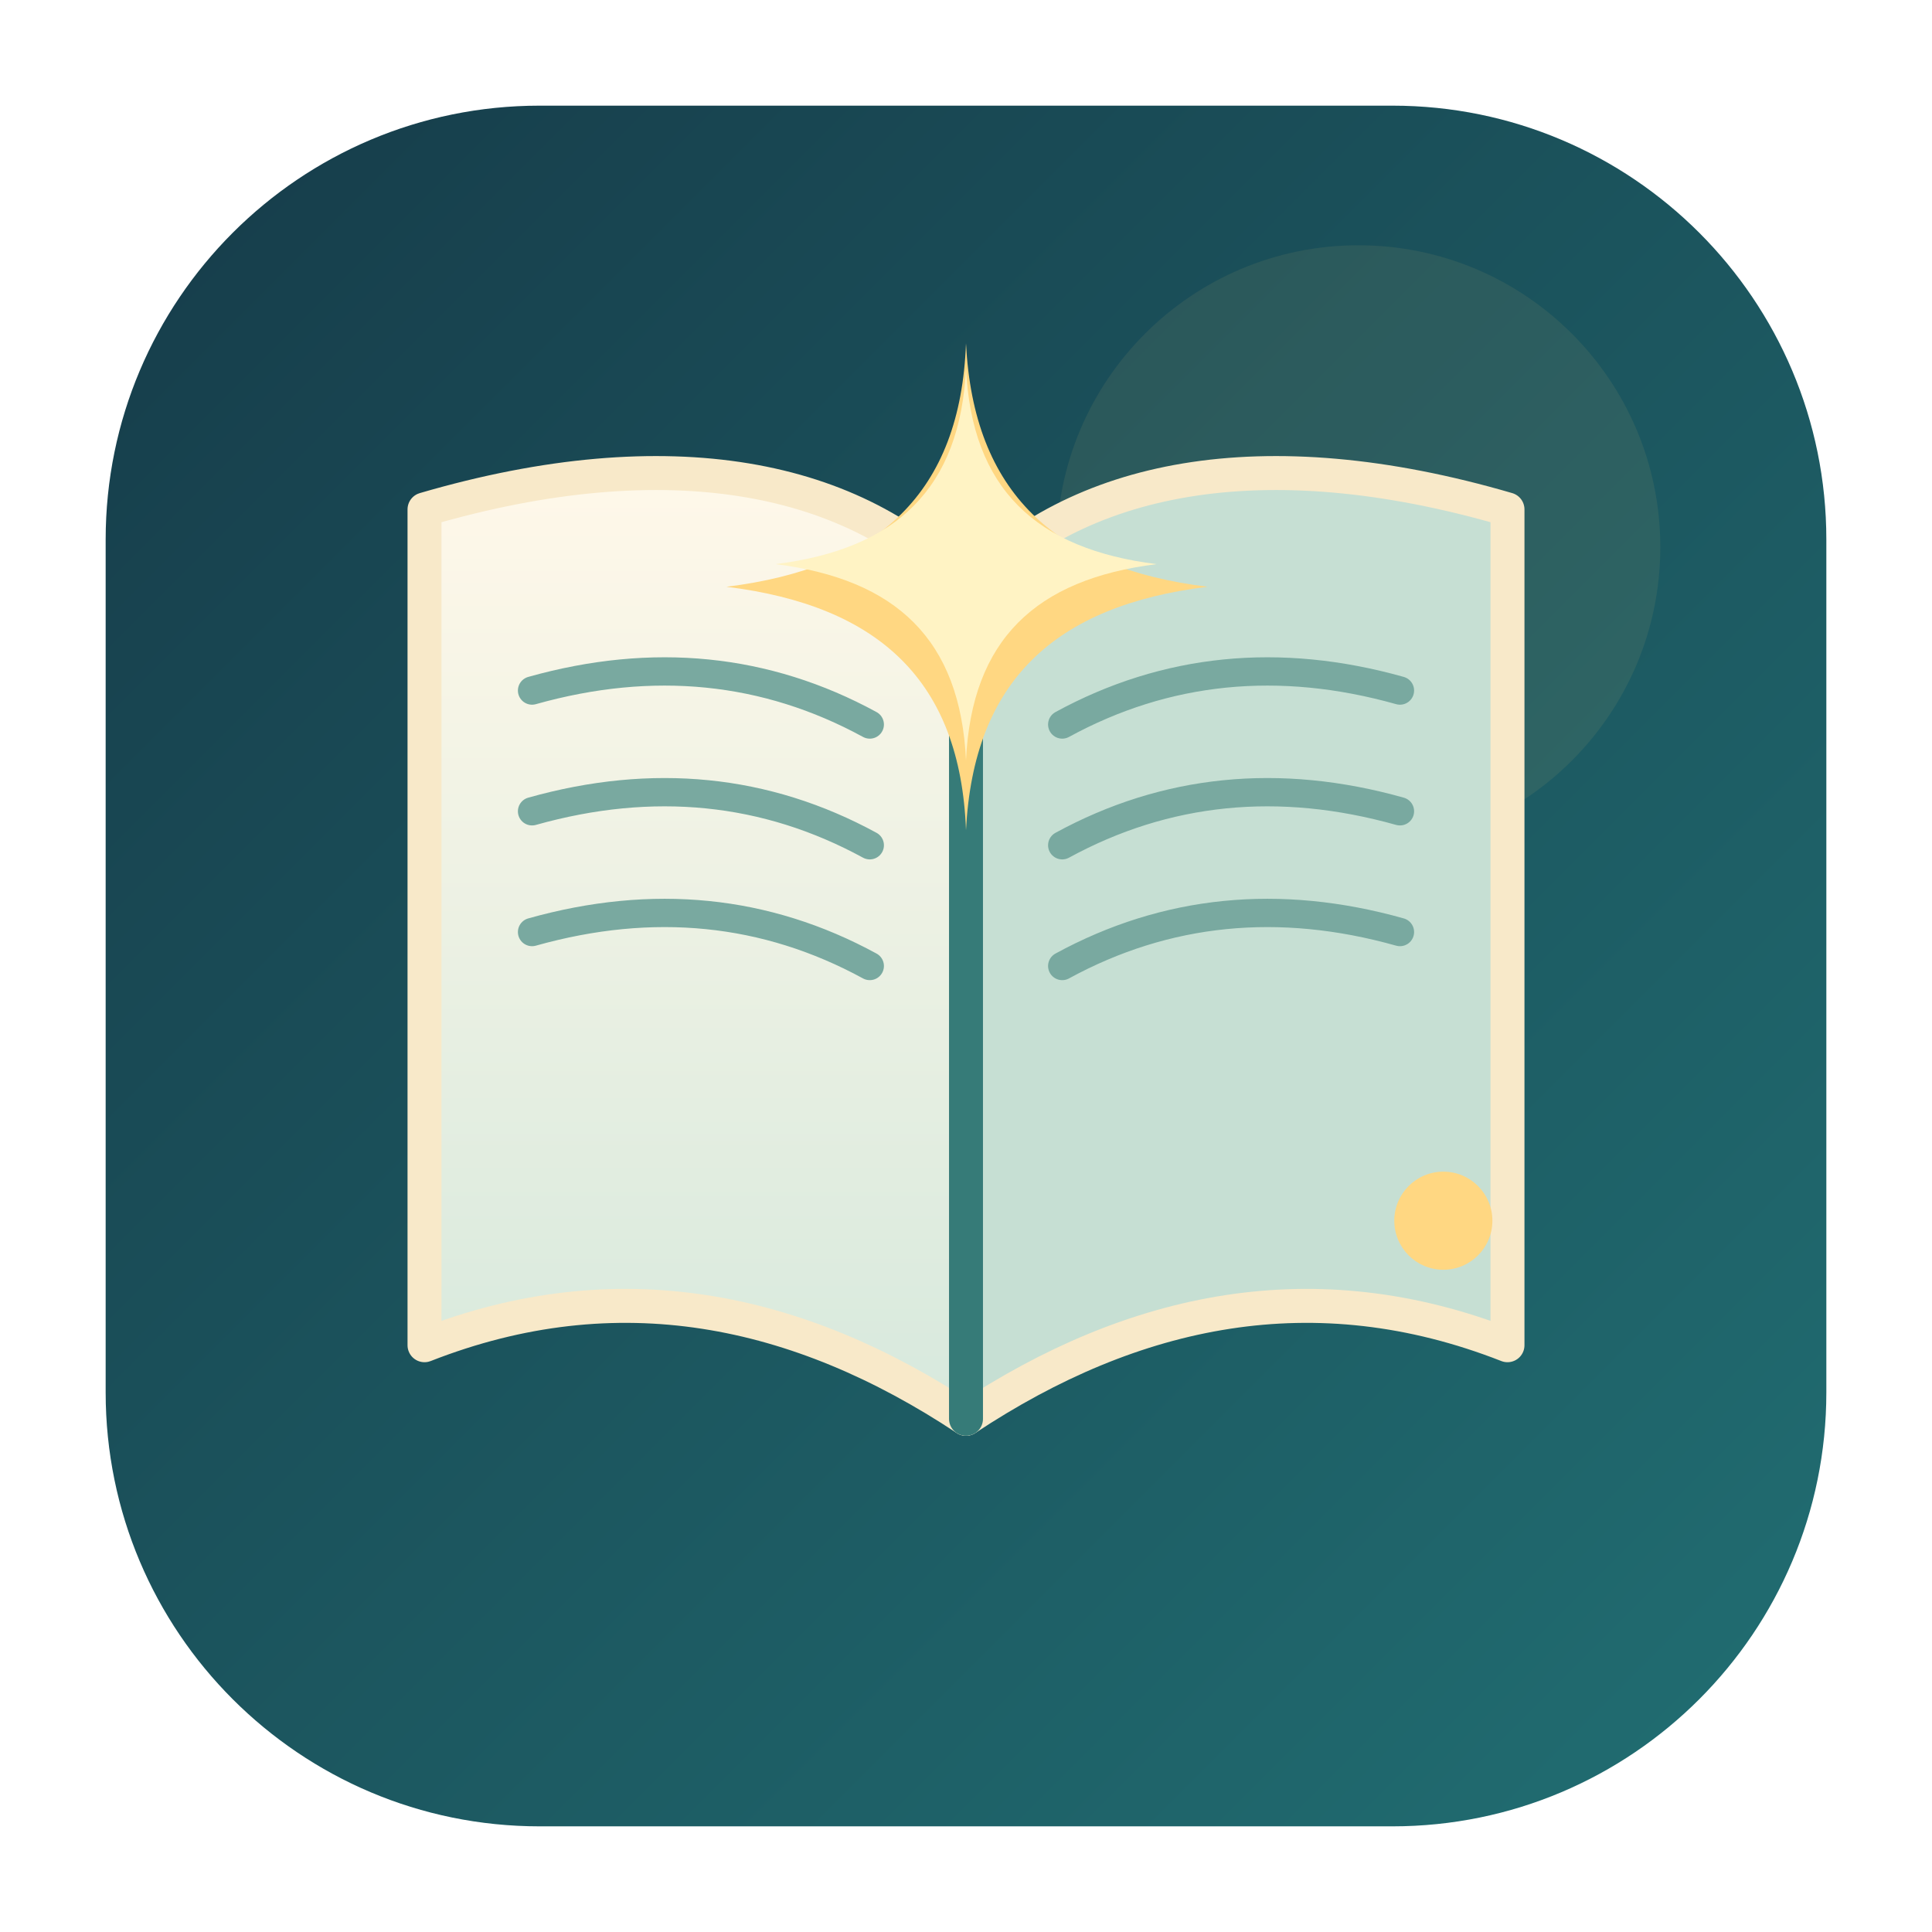
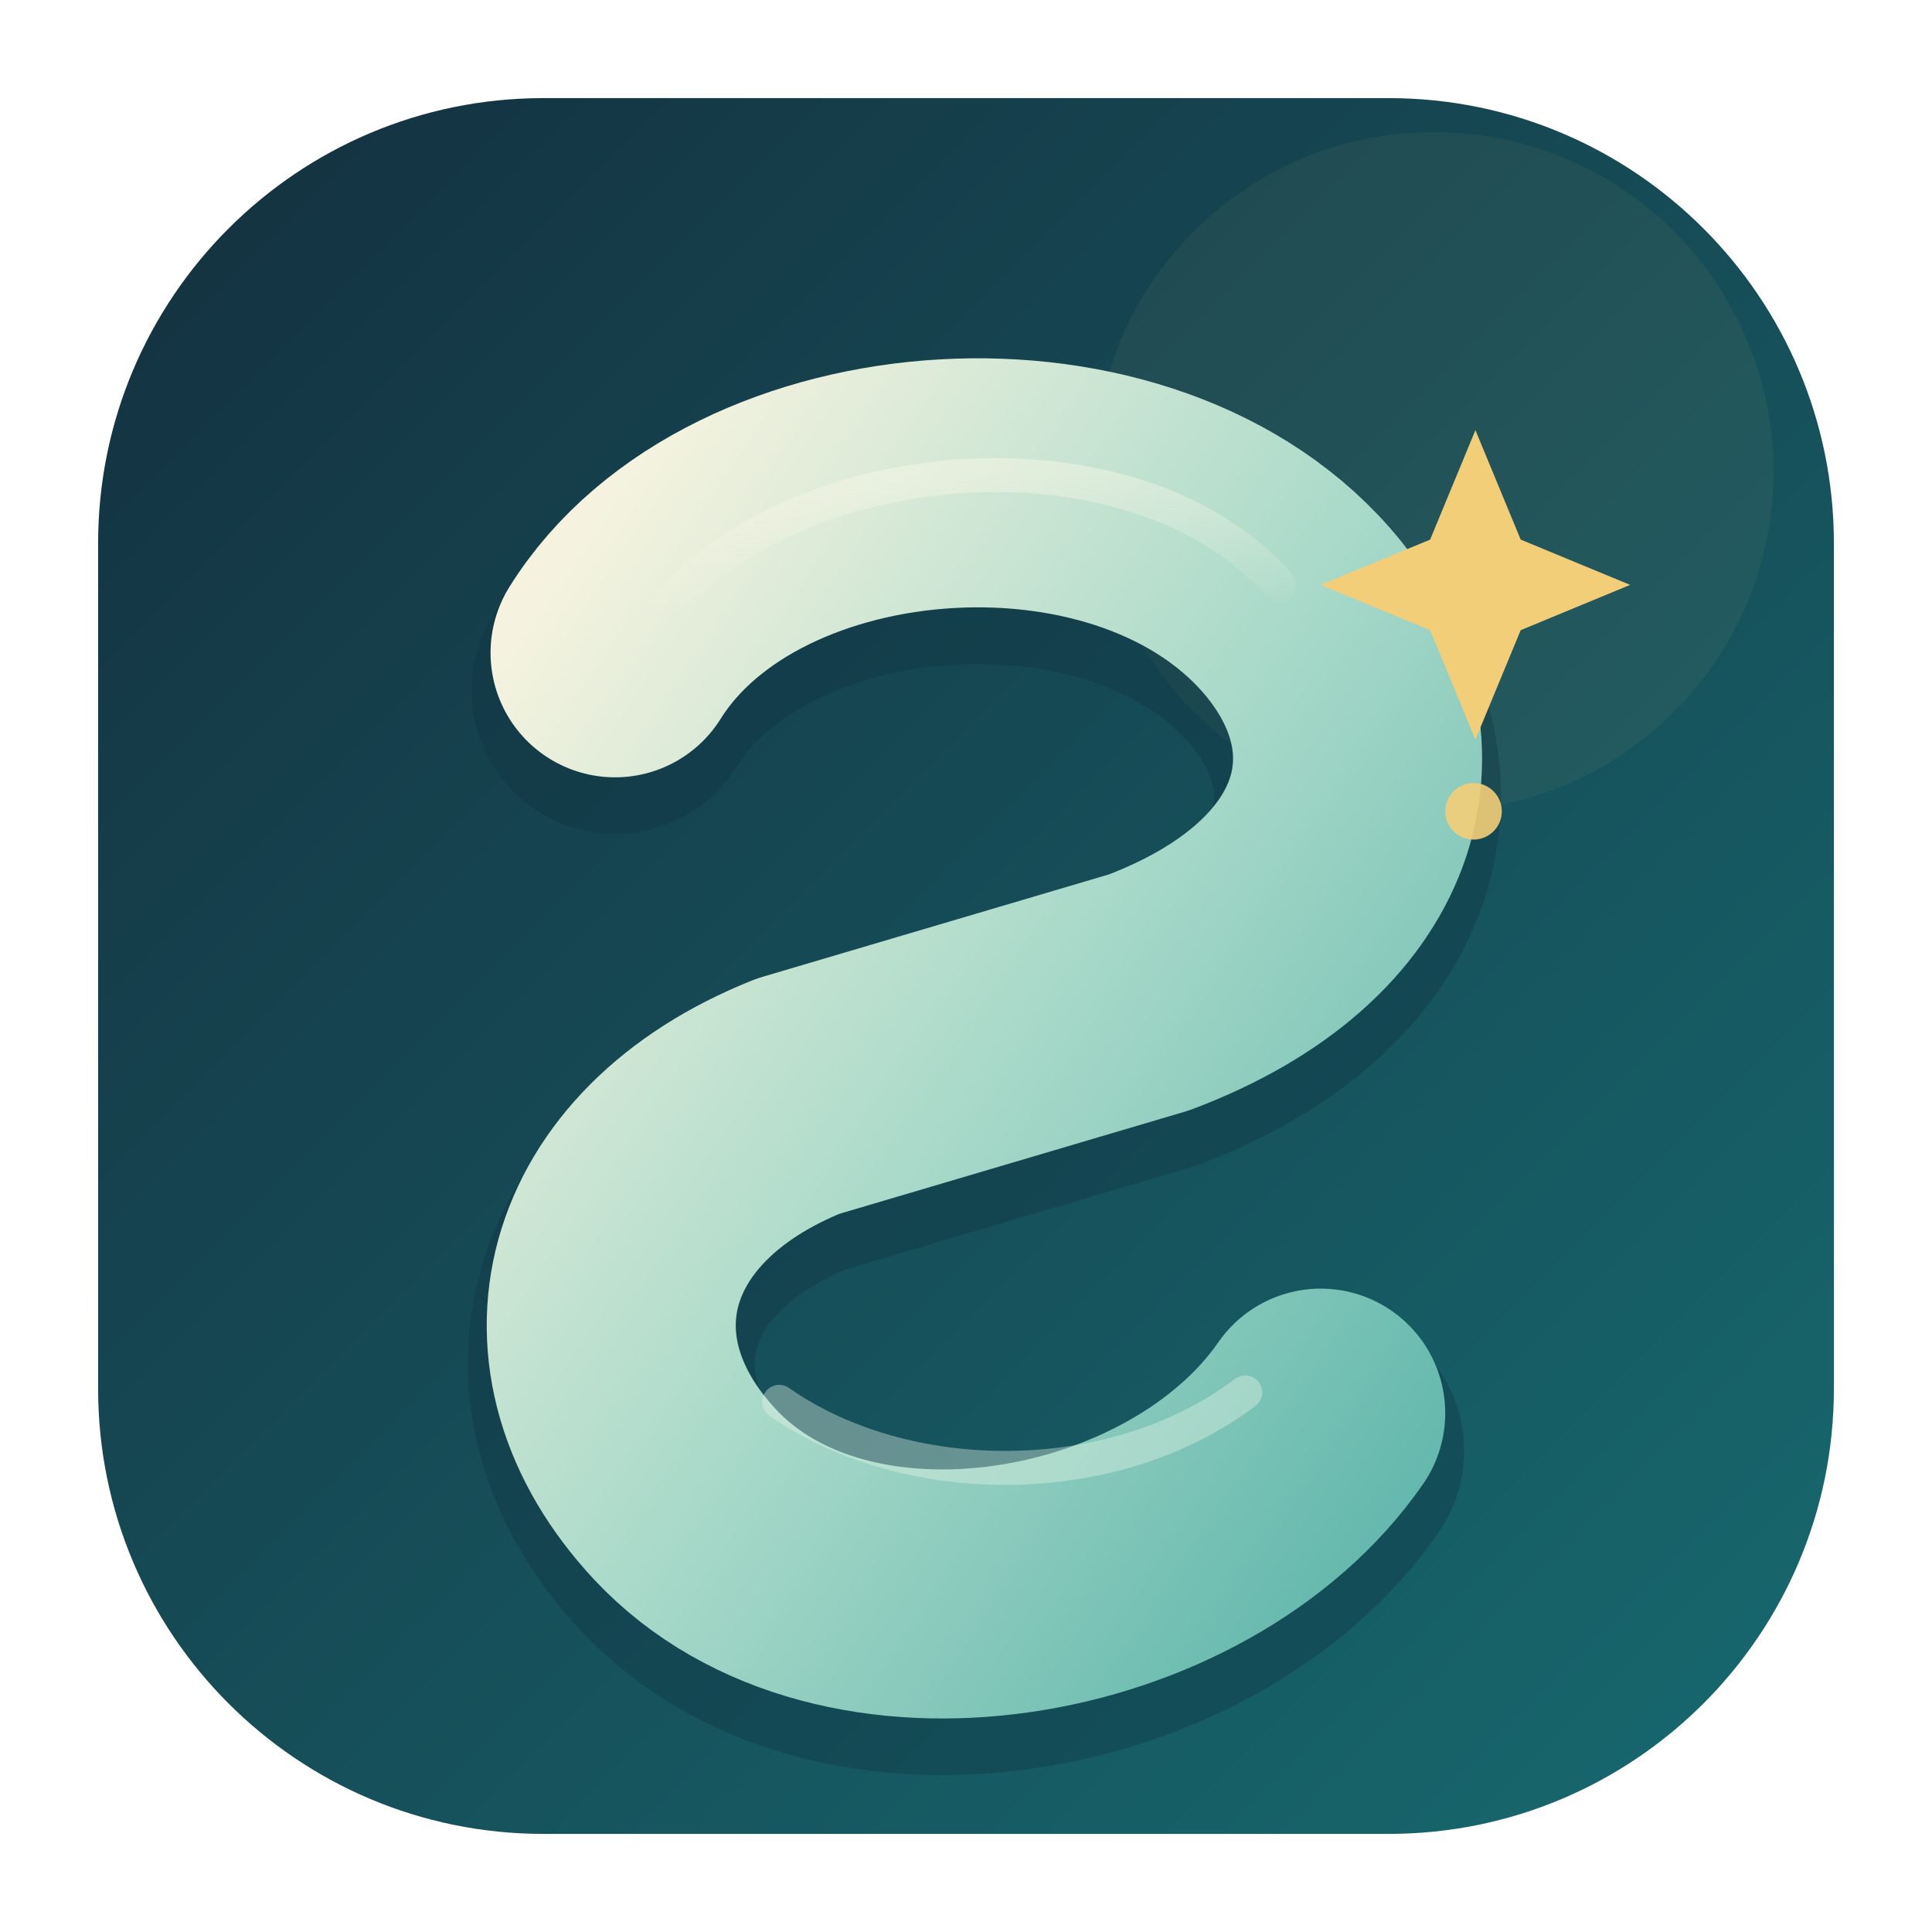
<svg xmlns="http://www.w3.org/2000/svg" width="1024" height="1024" viewBox="0 0 1024 1024">
  <defs>
-     <linearGradient id="bg" x1="0" y1="0" x2="1" y2="1">
-       <stop stop-color="#163b49" />
-       <stop offset="1" stop-color="#216f73" />
+     <linearGradient id="background" x1="0" y1="0" x2="1" y2="1">
+       <stop stop-color="#142f3e" />
+       <stop offset="1" stop-color="#176a70" />
    </linearGradient>
-     <linearGradient id="page" x1="0" y1="0" x2="0" y2="1">
-       <stop stop-color="#fff8e9" />
-       <stop offset="1" stop-color="#d7e9dd" />
+     <linearGradient id="ribbon" x1="0" y1="0" x2="1" y2="1">
+       <stop stop-color="#f5f3df" />
+       <stop offset=".52" stop-color="#a8d9c9" />
+       <stop offset="1" stop-color="#64b8ad" />
+     </linearGradient>
+     <linearGradient id="edge" x1="0" y1="0" x2="0" y2="1">
+       <stop stop-color="#fff9e8" stop-opacity=".55" />
+       <stop offset="1" stop-color="#fff9e8" stop-opacity="0" />
    </linearGradient>
  </defs>
-   <rect x="56" y="56" width="912" height="912" rx="230" fill="url(#bg)" />
-   <circle cx="720" cy="290" r="160" fill="#f4c76e" opacity=".08" />
-   <path d="M225 270c130-38 229-18 287 44v438c-89-59-185-79-287-39z" fill="url(#page)" stroke="#f8e9c9" stroke-width="18" stroke-linejoin="round" />
-   <path d="M799 270c-130-38-229-18-287 44v438c89-59 185-79 287-39z" fill="#c6dfd3" stroke="#f8e9c9" stroke-width="18" stroke-linejoin="round" />
-   <path d="M512 314v438" fill="none" stroke="#367b78" stroke-width="18" stroke-linecap="round" />
-   <path d="M282 366c64-18 124-12 179 18M282 430c64-18 124-12 179 18M282 494c64-18 124-12 179 18M742 366c-64-18-124-12-179 18M742 430c-64-18-124-12-179 18M742 494c-64-18-124-12-179 18" fill="none" stroke="#79a9a0" stroke-width="15" stroke-linecap="round" />
-   <path d="M512 182c-3 79-46 119-127 129 81 10 124 50 127 129 4-79 47-119 128-129-81-10-124-50-128-129z" fill="#ffd782" />
-   <path d="M512 195c-3 64-37 96-101 104 64 8 98 40 101 104 3-64 37-96 101-104-64-8-98-40-101-104z" fill="#fff3c4" />
-   <circle cx="765" cy="647" r="26" fill="#ffd782" />
+   <rect x="52" y="52" width="920" height="920" rx="236" fill="url(#background)" />
+   <circle cx="760" cy="250" r="180" fill="#e9c878" opacity=".055" />
+   <path d="M326 346c68-109 279-124 365-18 55 68 32 155-82 198L423 581c-105 42-129 137-60 211 84 90 267 58 337-43" fill="none" stroke="#0e303d" stroke-width="152" stroke-linecap="round" stroke-linejoin="round" opacity=".34" transform="translate(0 20)" />
+   <path d="M326 346c68-109 279-124 365-18 55 68 32 155-82 198L423 581c-105 42-129 137-60 211 84 90 267 58 337-43" fill="none" stroke="url(#ribbon)" stroke-width="132" stroke-linecap="round" stroke-linejoin="round" />
+   <path d="M350 326c67-87 250-104 328-16" fill="none" stroke="url(#edge)" stroke-width="18" stroke-linecap="round" opacity=".75" />
+   <path d="M660 738c-70 53-180 52-247 5" fill="none" stroke="#e9f6e8" stroke-width="18" stroke-linecap="round" opacity=".38" />
+   <path d="M782 228l24 58 58 24-58 24-24 58-24-58-58-24 58-24z" fill="#f3ce78" />
+   <circle cx="781" cy="430" r="15" fill="#f3ce78" opacity=".9" />
</svg>
